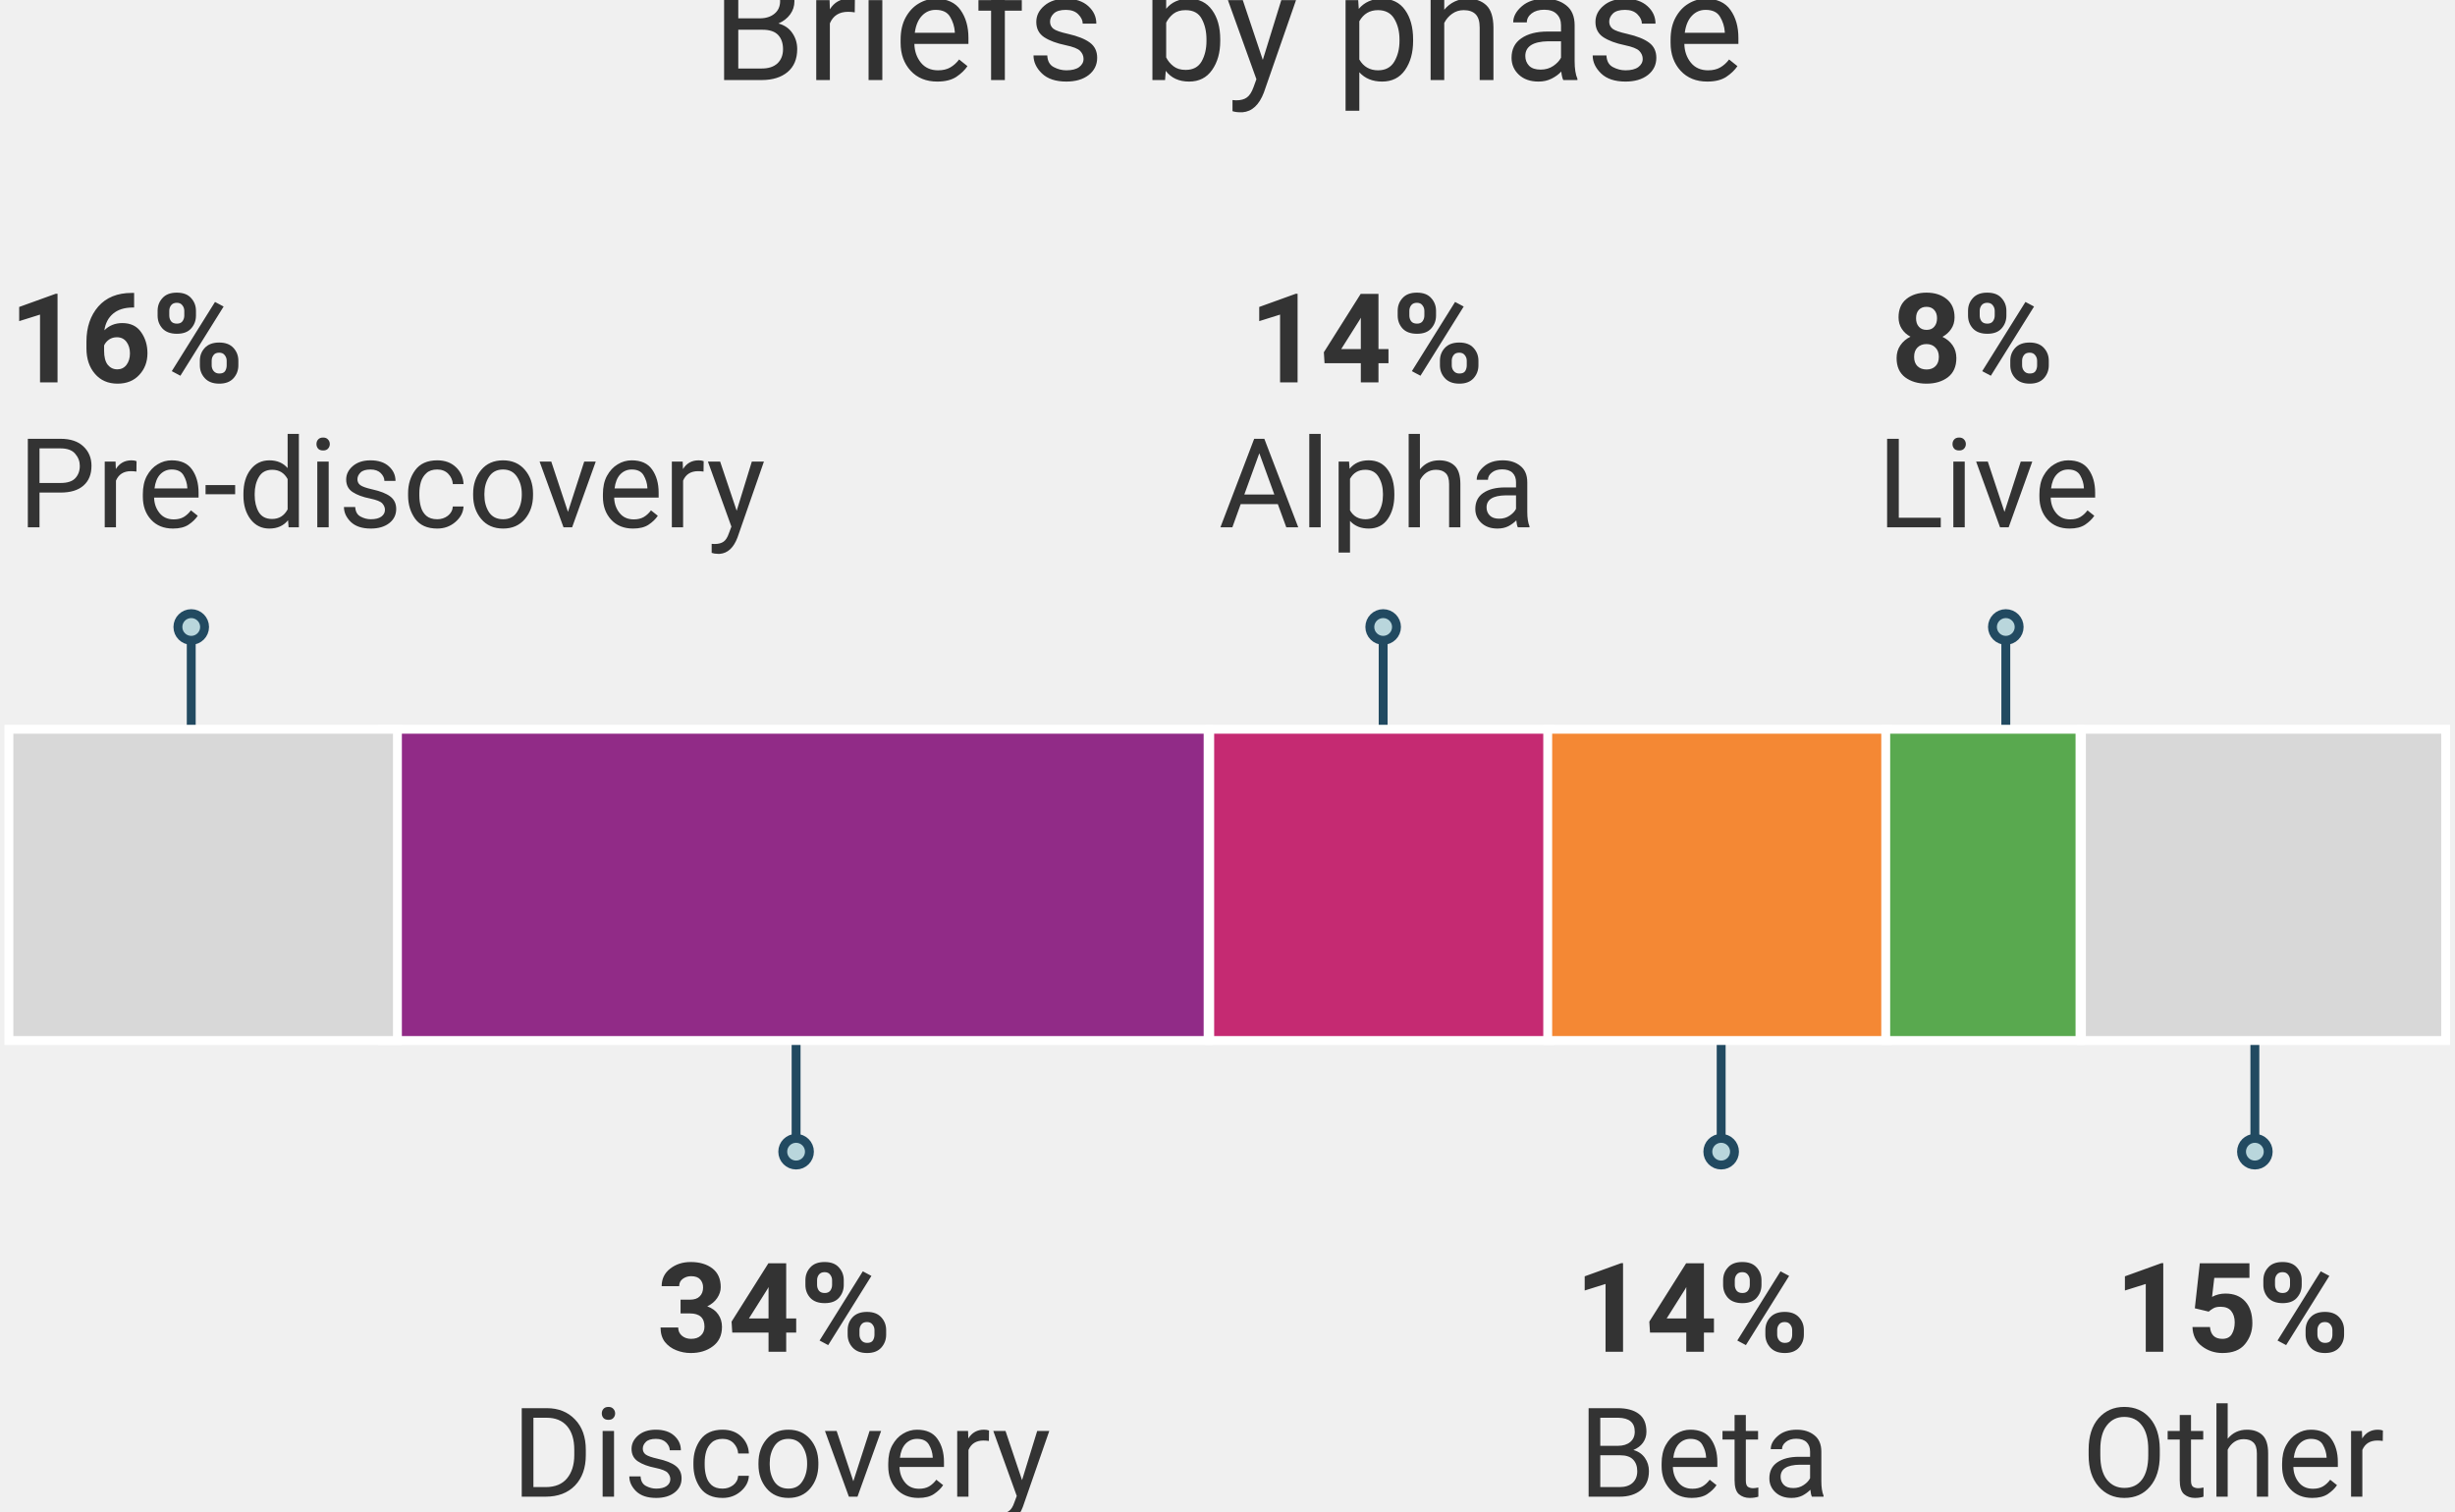
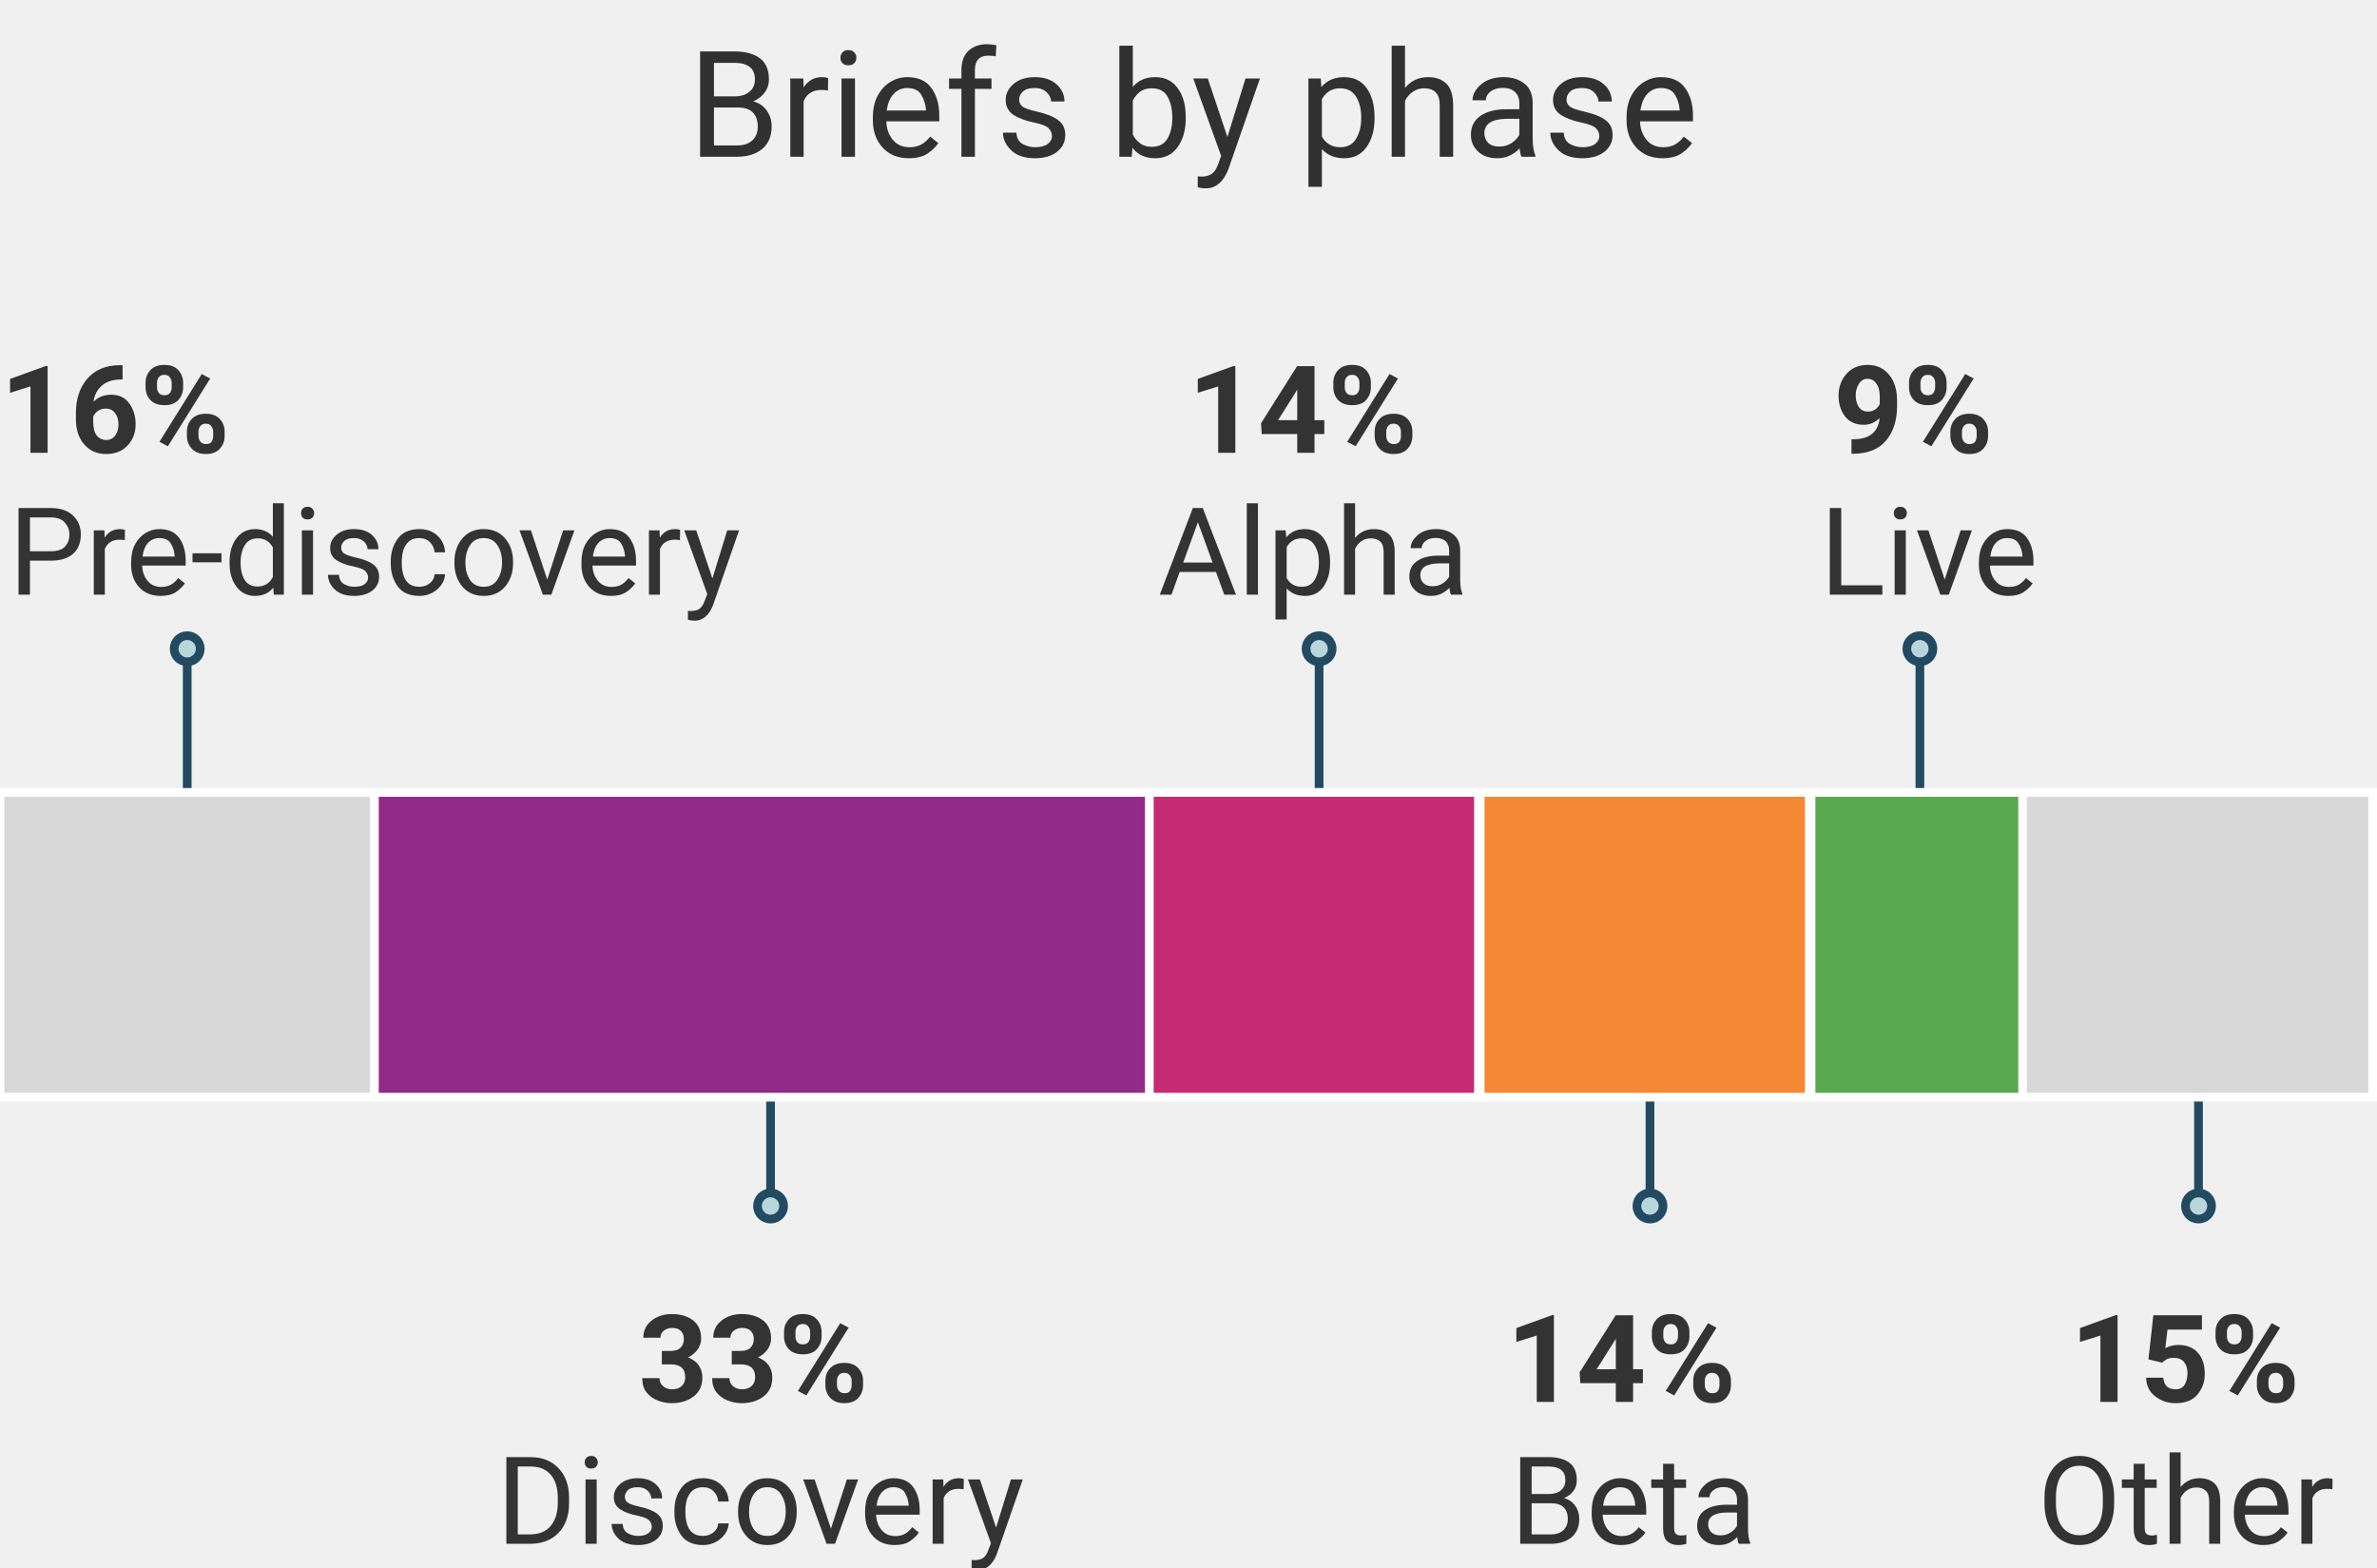
- <svg xmlns="http://www.w3.org/2000/svg" font-family="-apple-system, BlinkMacSystemFont, &quot;Segoe UI&quot;, Roboto, Helvetica, Arial, sans-serif, &quot;Apple Color Emoji&quot;, &quot;Segoe UI Emoji&quot;, &quot;Segoe UI Symbol&quot;" width="276px" height="170px" viewBox="0 0 276 170" version="1.1">
+ <svg xmlns="http://www.w3.org/2000/svg" font-family="-apple-system, BlinkMacSystemFont, &quot;Segoe UI&quot;, Roboto, Helvetica, Arial, sans-serif, &quot;Apple Color Emoji&quot;, &quot;Segoe UI Emoji&quot;, &quot;Segoe UI Symbol&quot;" width="273px" height="180px" viewBox="0 0 273 176" version="1.1" style="background: #FFFFFF;">
  <defs />
-   <g id="Mocks" stroke="none" stroke-width="1" fill="none" fill-rule="evenodd">
-     <g id="Nov-monthly-report-less-than-767px" transform="translate(-23, -2800)">
-       <g id="767-briefs-by-phase" transform="translate(24, 2793)">
-         <text id="16%-Pre-discovery" font-size="14" font-weight="bold" line-spacing="16" fill="#333333">
-           <tspan x="0" y="50">16% </tspan>
-           <tspan x="0.971" y="66.294" font-weight="normal">Pre-discovery</tspan>
-         </text>
-         <text id="34%-Discovery" font-size="14" font-weight="bold" line-spacing="16" fill="#333333">
-           <tspan x="72.824" y="159">34% </tspan>
-           <tspan x="56.5" y="175.294" font-weight="normal">Discovery</tspan>
-         </text>
-         <text id="14%-Alpha" font-size="14" font-weight="bold" line-spacing="16" fill="#333333">
-           <tspan x="139.411" y="50">14% </tspan>
-           <tspan x="136" y="66.294" font-weight="normal">Alpha</tspan>
-         </text>
-         <text id="14%-Beta" font-size="14" font-weight="bold" line-spacing="16" fill="#333333">
-           <tspan x="176" y="159">14% </tspan>
-           <tspan x="176.441" y="175.294" font-weight="normal">Beta</tspan>
-         </text>
-         <text id="8%-Live" font-size="14" font-weight="bold" line-spacing="16" fill="#333333">
-           <tspan x="211.565" y="50">8%</tspan>
-           <tspan x="233.14" y="50.294" font-weight="normal"> </tspan>
-           <tspan x="210" y="66.294" font-weight="normal">Live</tspan>
-         </text>
-         <text id="15%-Other" font-size="14" font-weight="bold" line-spacing="16" fill="#333333">
-           <tspan x="236.736" y="159">15% </tspan>
-           <tspan x="277.635" y="160.964" font-weight="normal" />
-           <tspan x="233" y="175.294" font-weight="normal">Other</tspan>
-         </text>
-         <g id="Group-3" stroke-width="1" fill-rule="evenodd" transform="translate(192.5, 129) scale(1, -1) translate(-192.5, -129) translate(191, 120)" stroke="#224A61">
-           <path d="M1.5,17.5 L1.5,1.475" id="Line-2-Copy-3" stroke-linecap="square" transform="translate(1.5, 9.5) scale(-1, -1) translate(-1.5, -9.5) " />
-           <circle id="Oval-Copy-3" fill="#B9D6DC" transform="translate(1.5, 1.5) scale(-1, -1) translate(-1.5, -1.5) " cx="1.5" cy="1.5" r="1.5" />
-         </g>
-         <g id="Group-3-Copy-2" stroke-width="1" fill-rule="evenodd" transform="translate(88.5, 129) scale(1, -1) translate(-88.5, -129) translate(87, 120)" stroke="#224A61">
-           <path d="M1.5,17.5 L1.5,1.475" id="Line-2-Copy-3" stroke-linecap="square" transform="translate(1.5, 9.5) scale(-1, -1) translate(-1.5, -9.5) " />
-           <circle id="Oval-Copy-3" fill="#B9D6DC" cx="1.5" cy="1.5" r="1.5" />
-         </g>
-         <g id="Group-3-Copy" stroke-width="1" fill-rule="evenodd" transform="translate(252.5, 129) scale(1, -1) translate(-252.5, -129) translate(251, 120)" stroke="#224A61">
-           <path d="M1.5,17.5 L1.5,1.475" id="Line-2-Copy-3" stroke-linecap="square" transform="translate(1.5, 9.5) scale(-1, -1) translate(-1.5, -9.5) " />
-           <circle id="Oval-Copy-3" fill="#B9D6DC" transform="translate(1.5, 1.5) scale(-1, -1) translate(-1.5, -1.5) " cx="1.5" cy="1.5" r="1.5" />
-         </g>
-         <g id="Group-6" stroke-width="1" fill-rule="evenodd" transform="translate(19, 76)" stroke="#224A61">
-           <path d="M1.5,17.5 L1.5,1.475" id="Line-2" stroke-linecap="square" />
-           <circle id="Oval" fill="#B9D6DC" cx="1.5" cy="1.5" r="1.5" />
-         </g>
-         <g id="Group-4" stroke-width="1" fill-rule="evenodd" transform="translate(152, 76)" stroke="#224A61">
-           <path d="M2.5,17.5 L2.5,1.475" id="Line-2-Copy" stroke-linecap="square" />
-           <circle id="Oval-Copy" fill="#B9D6DC" cx="2.5" cy="1.5" r="1.5" />
-         </g>
-         <g id="Group-5" stroke-width="1" fill-rule="evenodd" transform="translate(222, 76)" stroke="#224A61">
-           <path d="M2.5,17.5 L2.5,1.475" id="Line-2-Copy-2" stroke-linecap="square" />
-           <circle id="Oval-Copy-2" fill="#B9D6DC" cx="2.5" cy="1.5" r="1.5" />
-         </g>
-         <rect id="Rectangle-9-Copy-13" stroke="#FFFFFF" stroke-width="1" fill="#C52A72" fill-rule="evenodd" x="135" y="89" width="38.22" height="35" />
-         <rect id="Rectangle-9-Copy-14" stroke="#FFFFFF" stroke-width="1" fill="#912B87" fill-rule="evenodd" x="42" y="89" width="92.82" height="35" />
-         <rect id="Rectangle-9-Copy-16" stroke="#FFFFFF" stroke-width="1" fill="#D8D8D8" fill-rule="evenodd" x="0" y="89" width="43.68" height="35" />
-         <rect id="Rectangle-9-Copy-11" stroke="#FFFFFF" stroke-width="1" fill="#F48834" fill-rule="evenodd" x="173" y="89" width="38.22" height="35" />
-         <rect id="Rectangle-9-Copy-12" stroke="#FFFFFF" stroke-width="1" fill="#59A94F" fill-rule="evenodd" x="211" y="89" width="21.84" height="35" />
-         <rect id="Rectangle-9-Copy-15" stroke="#FFFFFF" stroke-width="1" fill="#D8D8D8" fill-rule="evenodd" x="233" y="89" width="40.95" height="35" />
-         <text id="Briefs-by-phase" font-size="17" font-weight="normal" line-spacing="28" fill="#313131">
-           <tspan x="79" y="16">Briefs by phase</tspan>
-         </text>
+   <g id="Symbols" stroke="none" stroke-width="1" fill="none" fill-rule="evenodd">
+     <g id="767-briefs-by-phase">
+       <text id="16%-Pre-discovery" font-size="14" font-weight="bold" line-spacing="16" fill="#333333">
+         <tspan x="0" y="50">16% </tspan>
+         <tspan x="0.971" y="66.294" font-weight="normal">Pre-discovery</tspan>
+       </text>
+       <text id="33%-Discovery" font-size="14" font-weight="bold" line-spacing="16" fill="#333333">
+         <tspan x="73.324" y="159">33% </tspan>
+         <tspan x="57" y="175.294" font-weight="normal">Discovery</tspan>
+       </text>
+       <text id="14%-Alpha" font-size="14" font-weight="bold" line-spacing="16" fill="#333333">
+         <tspan x="136.411" y="50">14% </tspan>
+         <tspan x="133" y="66.294" font-weight="normal">Alpha</tspan>
+       </text>
+       <text id="14%-Beta" font-size="14" font-weight="bold" line-spacing="16" fill="#333333">
+         <tspan x="173" y="159">14% </tspan>
+         <tspan x="173.441" y="175.294" font-weight="normal">Beta</tspan>
+       </text>
+       <text id="9%-Live" font-size="14" font-weight="bold" line-spacing="16" fill="#333333">
+         <tspan x="210.565" y="50">9%</tspan>
+         <tspan x="232.14" y="50.294" font-weight="normal"> </tspan>
+         <tspan x="209" y="66.294" font-weight="normal">Live</tspan>
+       </text>
+       <text id="15%-Other" font-size="14" font-weight="bold" line-spacing="16" fill="#333333">
+         <tspan x="237.736" y="159">15% </tspan>
+         <tspan x="278.635" y="160.964" font-weight="normal" />
+         <tspan x="234" y="175.294" font-weight="normal">Other</tspan>
+       </text>
+       <g id="Group-3" transform="translate(189.5, 129) scale(1, -1) translate(-189.5, -129) translate(188, 120)" stroke="#224A61">
+         <path d="M1.5,17.5 L1.5,1.475" id="Line-2-Copy-3" stroke-linecap="square" transform="translate(1.5, 9.5) scale(-1, -1) translate(-1.5, -9.5) " />
+         <circle id="Oval-Copy-3" fill="#B9D6DC" transform="translate(1.5, 1.5) scale(-1, -1) translate(-1.5, -1.5) " cx="1.5" cy="1.5" r="1.5" />
      </g>
+       <g id="Group-3-Copy-2" transform="translate(88.5, 129) scale(1, -1) translate(-88.5, -129) translate(87, 120)" stroke="#224A61">
+         <path d="M1.5,17.5 L1.5,1.475" id="Line-2-Copy-3" stroke-linecap="square" transform="translate(1.5, 9.5) scale(-1, -1) translate(-1.5, -9.5) " />
+         <circle id="Oval-Copy-3" fill="#B9D6DC" cx="1.5" cy="1.5" r="1.5" />
+       </g>
+       <g id="Group-3-Copy-3" transform="translate(21.5, 80) scale(1, -1) rotate(-180) translate(-21.5, -80) translate(20, 71)" stroke="#224A61">
+         <path d="M1.5,17.5 L1.5,1.475" id="Line-2-Copy-3" stroke-linecap="square" transform="translate(1.5, 9.5) scale(-1, -1) translate(-1.5, -9.5) " />
+         <circle id="Oval-Copy-3" fill="#B9D6DC" cx="1.5" cy="1.5" r="1.5" />
+       </g>
+       <g id="Group-3-Copy-4" transform="translate(151.5, 80) scale(1, -1) rotate(-180) translate(-151.5, -80) translate(150, 71)" stroke="#224A61">
+         <path d="M1.5,17.5 L1.5,1.475" id="Line-2-Copy-3" stroke-linecap="square" transform="translate(1.5, 9.5) scale(-1, -1) translate(-1.5, -9.5) " />
+         <circle id="Oval-Copy-3" fill="#B9D6DC" cx="1.5" cy="1.5" r="1.5" />
+       </g>
+       <g id="Group-3-Copy-5" transform="translate(220.5, 80) scale(1, -1) rotate(-180) translate(-220.5, -80) translate(219, 71)" stroke="#224A61">
+         <path d="M1.5,17.5 L1.5,1.475" id="Line-2-Copy-3" stroke-linecap="square" transform="translate(1.5, 9.5) scale(-1, -1) translate(-1.5, -9.5) " />
+         <circle id="Oval-Copy-3" fill="#B9D6DC" cx="1.5" cy="1.5" r="1.5" />
+       </g>
+       <g id="Group-3-Copy" transform="translate(252.5, 129) scale(1, -1) translate(-252.5, -129) translate(251, 120)" stroke="#224A61">
+         <path d="M1.5,17.5 L1.5,1.475" id="Line-2-Copy-3" stroke-linecap="square" transform="translate(1.5, 9.5) scale(-1, -1) translate(-1.5, -9.5) " />
+         <circle id="Oval-Copy-3" fill="#B9D6DC" transform="translate(1.5, 1.5) scale(-1, -1) translate(-1.5, -1.5) " cx="1.5" cy="1.5" r="1.5" />
+       </g>
+       <g id="Group-6" transform="translate(19, 93)" stroke="#224A61">
+         <path d="M1.5,17.5 L1.5,1.475" id="Line-2" stroke-linecap="square" />
+         <circle id="Oval" fill="#B9D6DC" cx="1.5" cy="1.5" r="1.5" />
+       </g>
+       <g id="Group-4" transform="translate(152, 93)" stroke="#224A61">
+         <path d="M2.5,17.5 L2.5,1.475" id="Line-2-Copy" stroke-linecap="square" />
+         <circle id="Oval-Copy" fill="#B9D6DC" cx="2.5" cy="1.5" r="1.5" />
+       </g>
+       <g id="Group-5" transform="translate(222, 93)" stroke="#224A61">
+         <path d="M2.5,17.5 L2.5,1.475" id="Line-2-Copy-2" stroke-linecap="square" />
+         <circle id="Oval-Copy-2" fill="#B9D6DC" cx="2.5" cy="1.5" r="1.5" />
+       </g>
+       <text id="Briefs-by-phase" font-size="17" font-weight="normal" line-spacing="28" fill="#313131">
+         <tspan x="79" y="16">Briefs by phase</tspan>
+       </text>
+       <rect id="Rectangle-9-Copy-16" stroke="#FFFFFF" fill="#D8D8D8" x="0" y="89" width="43.2" height="35" />
+       <rect id="Rectangle-9-Copy-21" stroke="#FFFFFF" fill="#D8D8D8" x="232" y="89" width="40.5" height="35" />
+       <rect id="Rectangle-9-Copy-17" stroke="#FFFFFF" fill="#912B87" x="43" y="89" width="89.1" height="35" />
+       <rect id="Rectangle-9-Copy-18" stroke="#FFFFFF" fill="#C52A72" x="132" y="89" width="37.8" height="35" />
+       <rect id="Rectangle-9-Copy-19" stroke="#FFFFFF" fill="#F48834" x="170" y="89" width="37.8" height="35" />
+       <rect id="Rectangle-9-Copy-20" stroke="#FFFFFF" fill="#59A94F" x="208" y="89" width="24.3" height="35" />
    </g>
  </g>
</svg>
